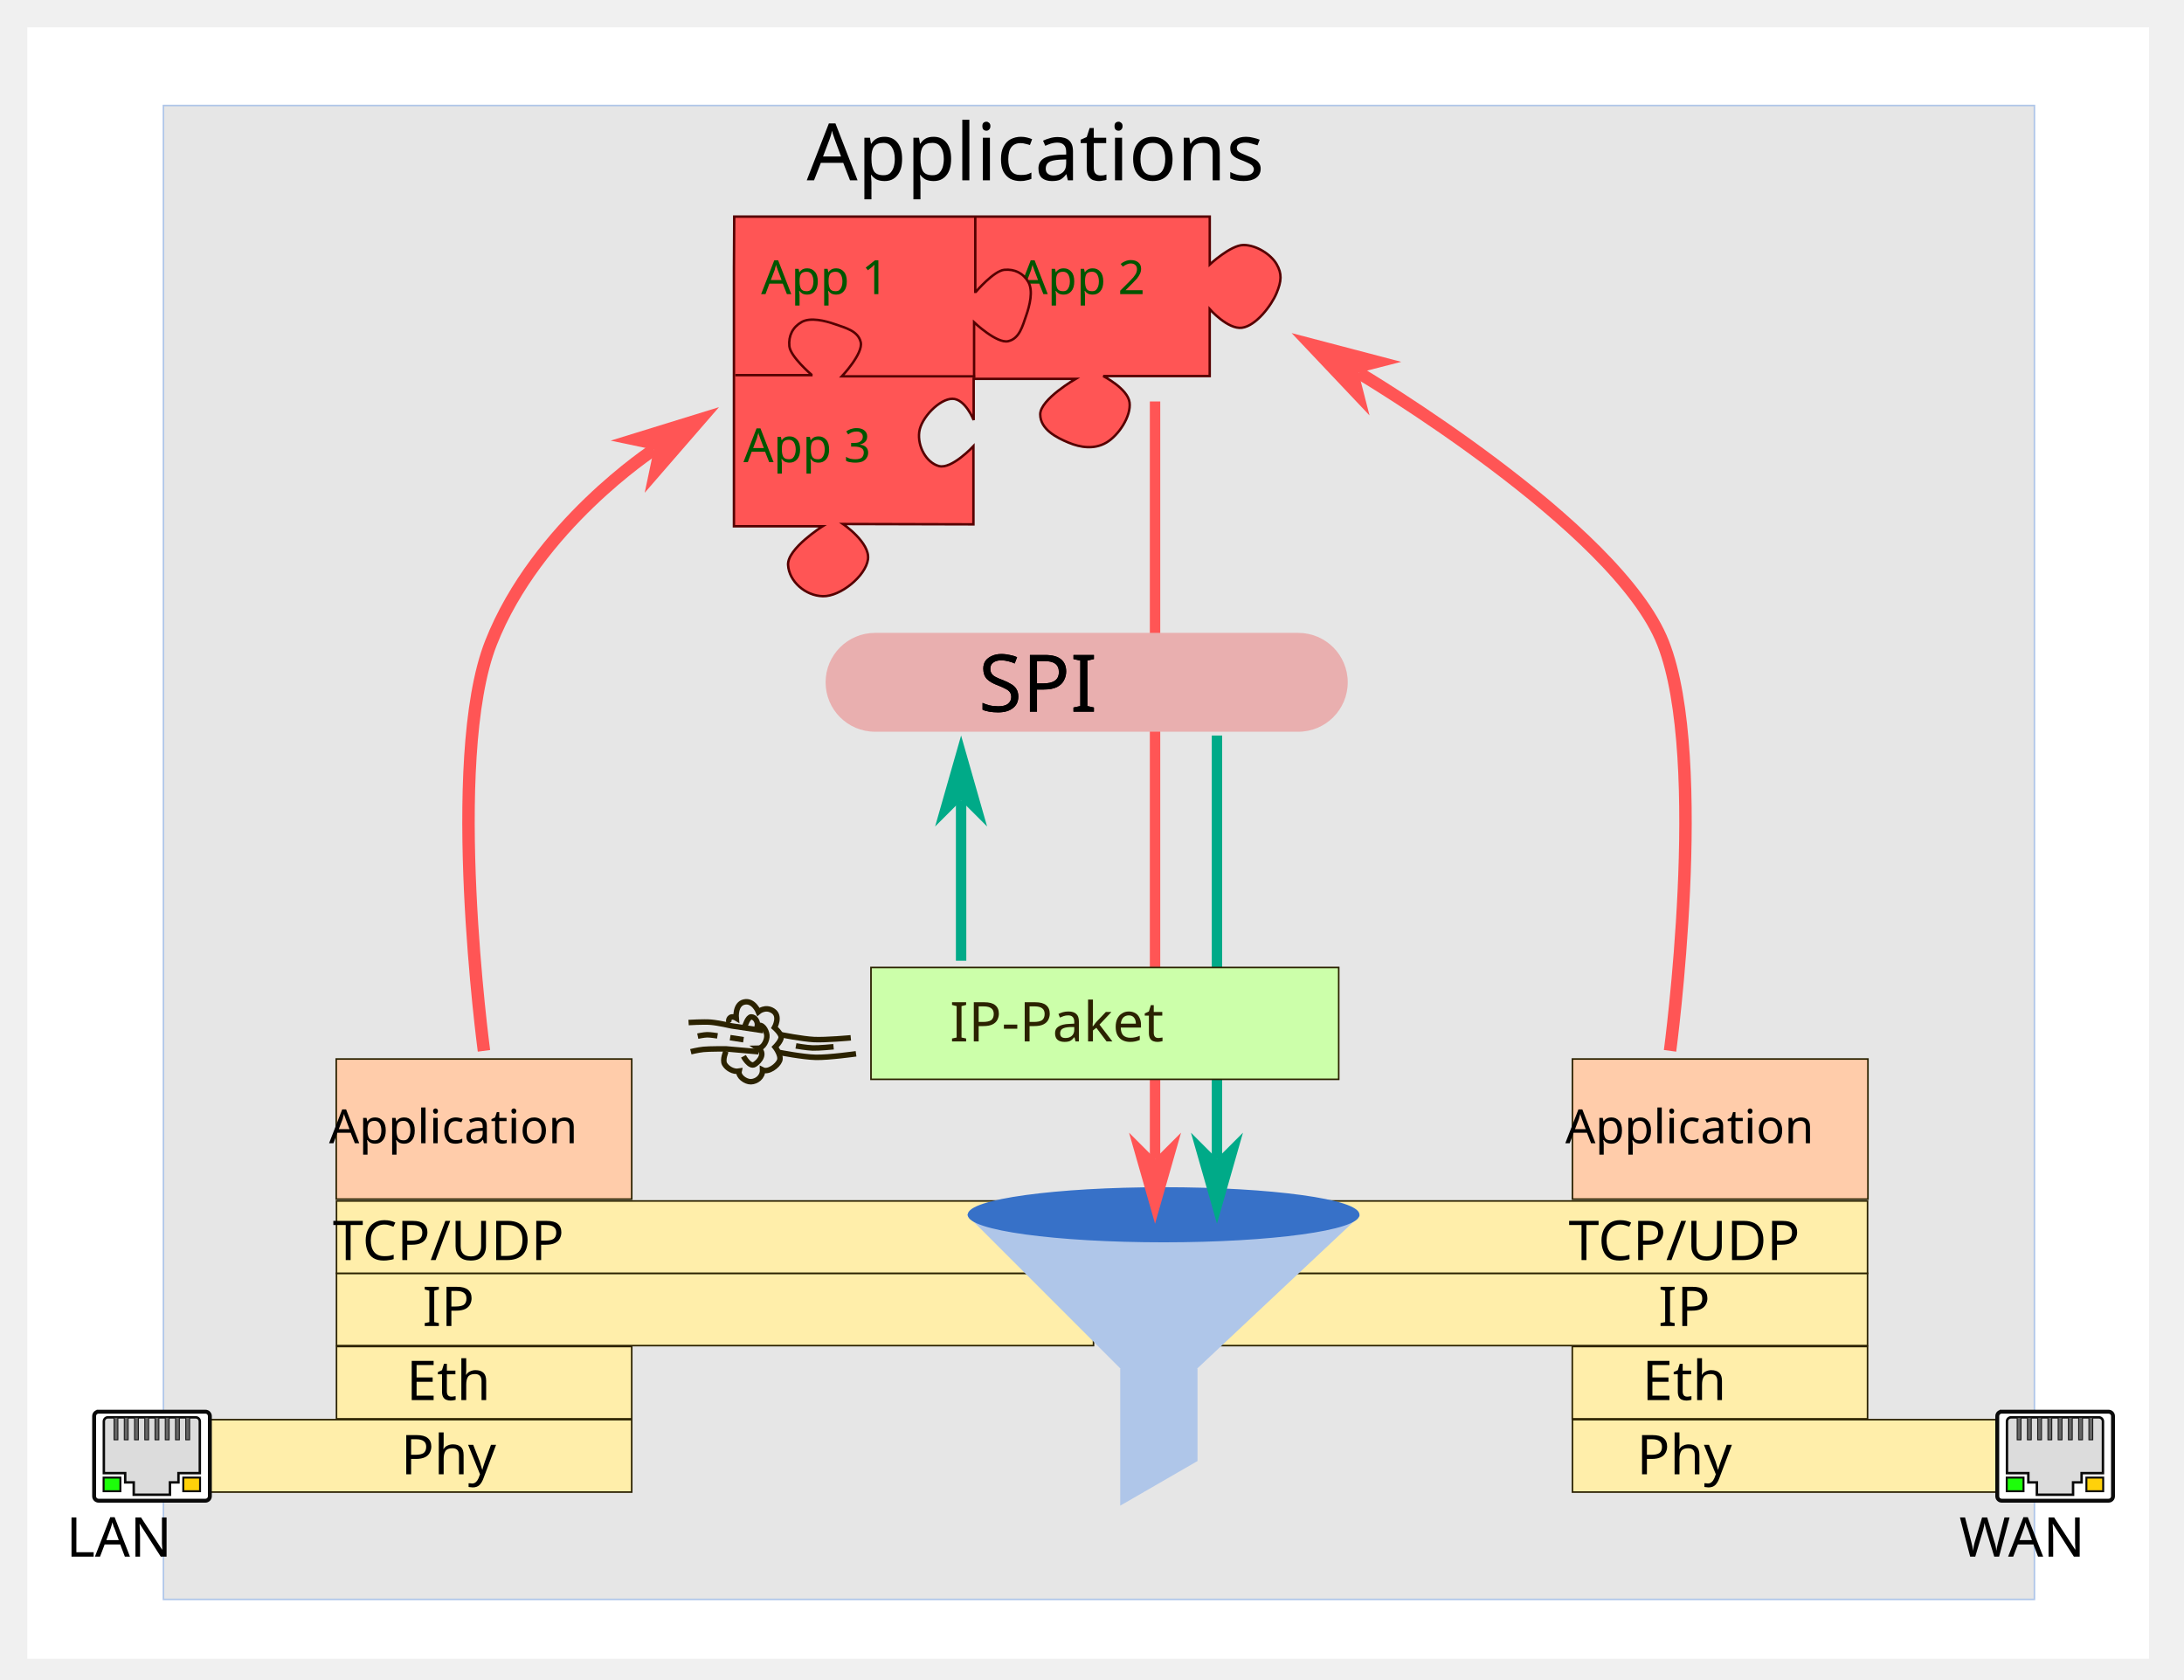
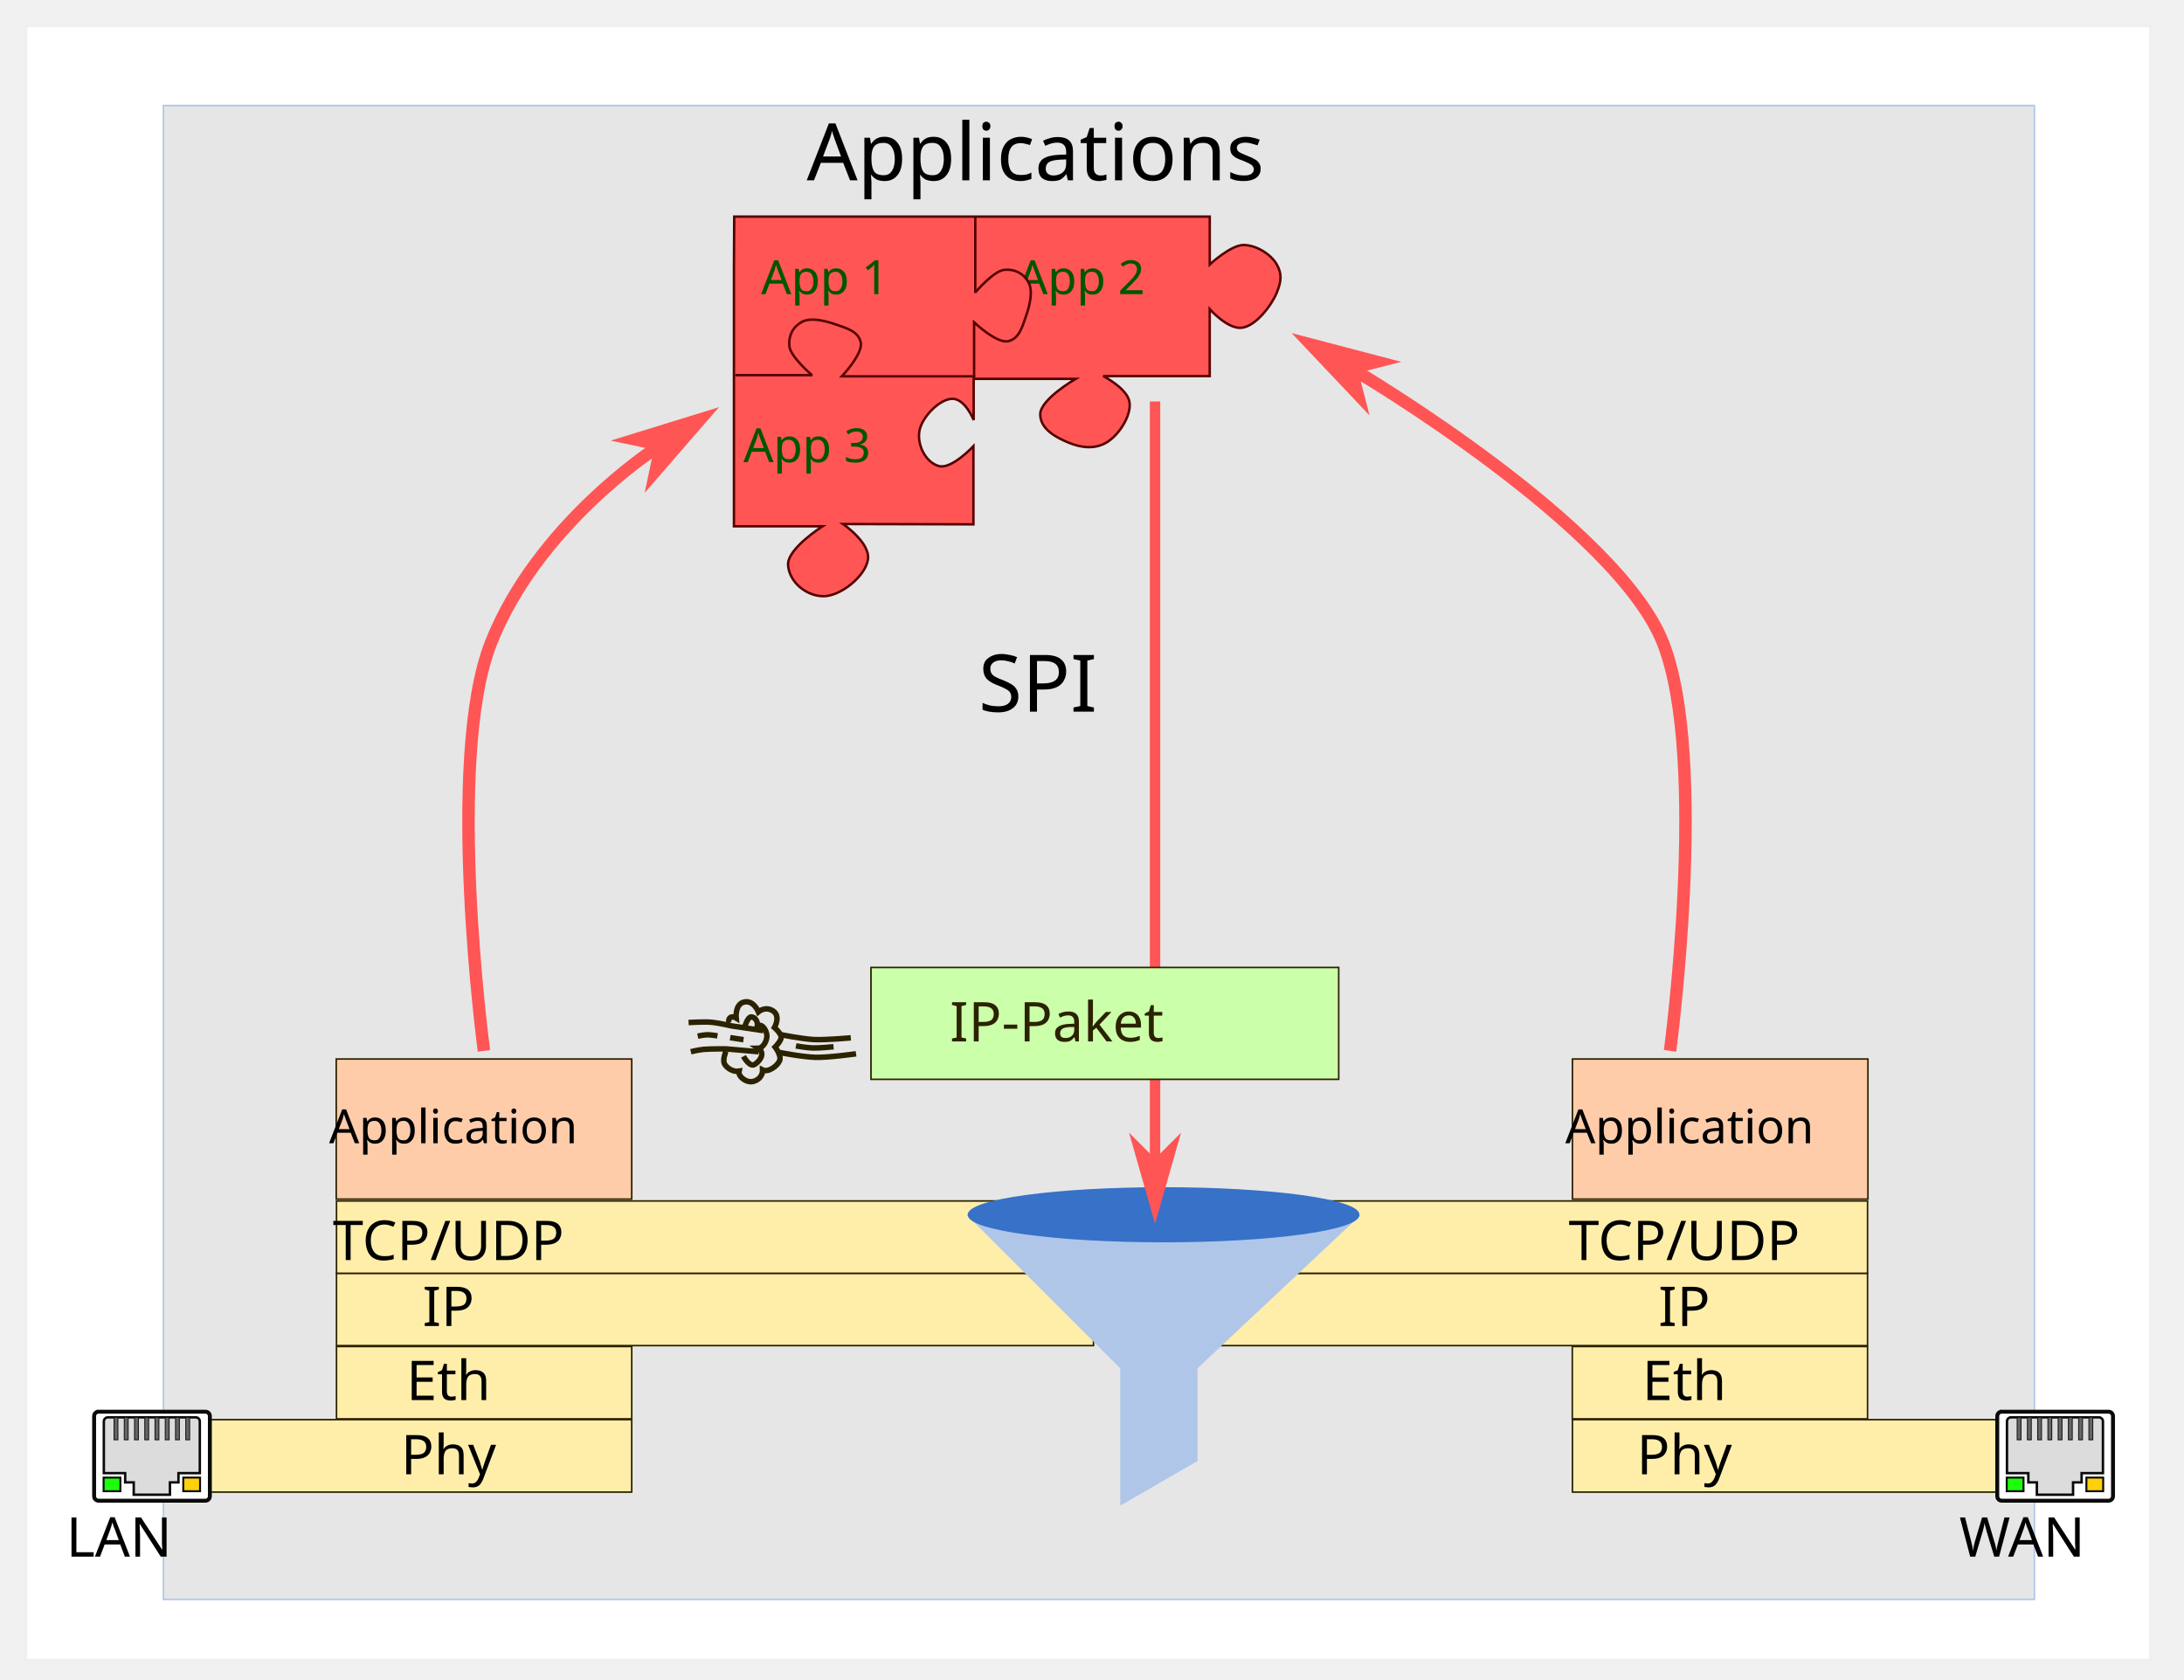
<svg xmlns="http://www.w3.org/2000/svg" width="126.949mm" height="97.609mm" viewBox="0 0 140.277 107.857" version="1.1" id="svg1" xml:space="preserve">
  <defs id="defs1">
    <marker style="overflow:visible" id="marker44" refX="0" refY="0" orient="auto-start-reverse" markerWidth="1" markerHeight="1" viewBox="0 0 1 1" preserveAspectRatio="xMidYMid">
      <path style="fill:context-stroke;fill-rule:evenodd;stroke:none" d="M 0,0 5,-5 -12.5,0 5,5 Z" transform="scale(-0.5)" id="path44" />
    </marker>
    <marker style="overflow:visible" id="DartArrow" refX="0" refY="0" orient="auto-start-reverse" markerWidth="1" markerHeight="1" viewBox="0 0 1 1" preserveAspectRatio="xMidYMid">
      <path style="fill:context-stroke;fill-rule:evenodd;stroke:none" d="M 0,0 5,-5 -12.5,0 5,5 Z" transform="scale(-0.5)" id="path26" />
    </marker>
  </defs>
  <g id="layer1" transform="translate(-36.18407,-41.91378)">
    <rect style="fill:#ffffff;fill-opacity:1;stroke:none;stroke-width:0.645;stroke-dasharray:none;stroke-opacity:1" id="rect41" width="136.277" height="104.781" x="37.938" y="43.668" />
    <rect style="fill:#e6e6e6;fill-opacity:1;stroke:#afc6e9;stroke-width:0.101;stroke-dasharray:none;stroke-opacity:1" id="rect40" width="120.173" height="95.948" x="46.681" y="48.69" />
    <path style="fill:#ff5555;fill-opacity:1;stroke:#550000;stroke-width:0.156;stroke-dasharray:none" d="m 83.324,59.182 v 16.534 h 5.694 c 0,0 -2.275,1.429 -2.217,2.483 0.058,1.054 1.112,1.983 2.237,2.008 1.125,0.026 2.751,-1.295 2.896,-2.372 0.145,-1.077 -1.605,-2.265 -1.605,-2.265 l 8.378,0.021 V 70.57 c 0,0 -1.395,1.497 -2.214,1.278 -0.819,-0.219 -1.386,-1.276 -1.266,-2.192 0.121,-0.916 1.306,-2.129 2.129,-2.129 0.824,0 1.366,1.366 1.366,1.366 v -2.647 h 6.552 c 0,0 -2.277,1.311 -2.277,2.277 0,0.966 1.051,1.502 1.82,1.82 0.77,0.319 1.644,0.451 2.424,0 0.781,-0.451 1.61,-1.697 1.493,-2.585 -0.117,-0.888 -1.689,-1.689 -1.689,-1.689 h 6.838 v -4.301 c 0,0 1.157,1.316 2.071,1.196 0.915,-0.12 1.903,-1.451 2.222,-2.222 0.32,-0.772 0.36,-1.245 0,-1.868 -0.36,-0.623 -1.296,-1.225 -2.121,-1.225 -0.826,-1e-6 -2.169,1.252 -2.169,1.252 V 55.825 H 83.342 Z" id="path28" />
    <rect style="fill:#ffeeaa;fill-opacity:1;stroke:#2b2200;stroke-width:0.101;stroke-dasharray:none;stroke-opacity:1" id="rect7" width="28.183" height="4.653" x="48.576" y="133.093" ry="0" />
    <rect style="fill:#ffeeaa;fill-opacity:1;stroke:#2b2200;stroke-width:0.101;stroke-dasharray:none;stroke-opacity:1" id="rect6" width="18.963" height="4.645" x="57.797" y="128.397" ry="0" />
    <rect style="fill:#ffeeaa;fill-opacity:1;stroke:#2b2200;stroke-width:0.101;stroke-dasharray:none;stroke-opacity:1" id="rect5" width="48.622" height="4.645" x="57.797" y="123.693" ry="0" />
    <rect style="fill:#ffeeaa;fill-opacity:1;stroke:#2b2200;stroke-width:0.101;stroke-dasharray:none;stroke-opacity:1" id="rect4" width="44.566" height="4.645" x="57.797" y="119.048" ry="0" />
    <text xml:space="preserve" style="font-weight:bold;font-size:3.528px;font-family:Sans;-inkscape-font-specification:'Sans Bold';text-align:center;text-anchor:middle;fill:#000000;fill-opacity:1;stroke:none;stroke-width:0.901;stroke-opacity:1" x="67.284" y="136.602" id="text1">
      <tspan id="tspan1" style="font-style:normal;font-variant:normal;font-weight:normal;font-stretch:normal;font-size:3.528px;font-family:Sans;-inkscape-font-specification:Sans;fill:#000000;fill-opacity:1;stroke:none;stroke-width:0.901;stroke-opacity:1" x="67.284" y="136.602">Phy</tspan>
    </text>
    <text xml:space="preserve" style="font-weight:bold;font-size:3.528px;font-family:Sans;-inkscape-font-specification:'Sans Bold';text-align:center;text-anchor:middle;fill:#000000;fill-opacity:1;stroke:none;stroke-width:0.901;stroke-opacity:1" x="67.284" y="131.839" id="text2">
      <tspan id="tspan2" style="font-style:normal;font-variant:normal;font-weight:normal;font-stretch:normal;font-size:3.528px;font-family:Sans;-inkscape-font-specification:Sans;fill:#000000;fill-opacity:1;stroke:none;stroke-width:0.901;stroke-opacity:1" x="67.284" y="131.839">Eth</tspan>
    </text>
    <text xml:space="preserve" style="font-weight:bold;font-size:3.528px;font-family:Sans;-inkscape-font-specification:'Sans Bold';text-align:center;text-anchor:middle;fill:#000000;fill-opacity:1;stroke:none;stroke-width:0.901;stroke-opacity:1" x="67.284" y="127.077" id="text3">
      <tspan id="tspan3" style="font-style:normal;font-variant:normal;font-weight:normal;font-stretch:normal;font-size:3.528px;font-family:Sans;-inkscape-font-specification:Sans;fill:#000000;fill-opacity:1;stroke:none;stroke-width:0.901;stroke-opacity:1" x="67.284" y="127.077">IP</tspan>
    </text>
    <text xml:space="preserve" style="font-weight:bold;font-size:3.528px;font-family:Sans;-inkscape-font-specification:'Sans Bold';text-align:center;text-anchor:middle;fill:#000000;fill-opacity:1;stroke:none;stroke-width:0.901;stroke-opacity:1" x="67.284" y="122.844" id="text4">
      <tspan id="tspan4" style="font-style:normal;font-variant:normal;font-weight:normal;font-stretch:normal;font-size:3.528px;font-family:Sans;-inkscape-font-specification:Sans;fill:#000000;fill-opacity:1;stroke:none;stroke-width:0.901;stroke-opacity:1" x="67.284" y="122.844">TCP/UDP</tspan>
    </text>
    <g transform="matrix(0.06306659,0,0,0.06306659,38.45209,128.1726)" stroke-linecap="square" id="g12">
      <path d="m 64.41,69.931 h 108.85 a 4.514,4.514 0 0 1 4.514,4.514 v 81.597 a 4.514,4.514 0 0 1 -4.514,4.514 H 64.41 a 4.514,4.514 0 0 1 -4.514,-4.514 V 74.445 A 4.514,4.514 0 0 1 64.41,69.931" fill="#ffffff" stroke="#0a0a0a" stroke-width="4" id="path1" />
      <path d="m 73.958,75.66 h 89.41 c 2.308,0 4.167,1.858 4.167,4.167 l 2.8e-4,52.653 h -21.742 v 9.414 h -8.694 l 4e-5,12.586 h -36.871 l -4e-5,-12.586 h -8.694 v -9.414 h -21.742 l -3.4e-4,-52.653 c -1.1e-5,-2.308 1.858,-4.167 4.167,-4.167 z" fill="#dcdcdc" stroke="#0a0a0a" stroke-width="2.5" id="path2" />
      <g transform="translate(-0.36789)" fill="#666666" stroke="#191919" id="g10">
        <path d="m 80.556,75.747 h 3.906 V 98.533 H 80.556 Z" id="path3" />
        <path d="m 153.6,75.747 h 3.906 V 98.533 H 153.6 Z" id="path4" />
        <path d="m 132.73,75.747 h 3.906 V 98.533 H 132.73 Z" id="path5" />
        <path d="m 122.3,75.747 h 3.906 V 98.533 H 122.3 Z" id="path6" />
        <path d="m 111.86,75.747 h 3.906 V 98.533 H 111.86 Z" id="path7" />
        <path d="m 101.43,75.747 h 3.906 V 98.533 H 101.43 Z" id="path8" />
        <path d="m 90.991,75.747 h 3.906 V 98.533 H 90.991 Z" id="path9" />
        <path d="m 143.17,75.747 h 3.906 V 98.533 H 143.17 Z" id="path10" />
      </g>
      <path d="m 69.542,137.03 h 17.101 v 13.889 H 69.542 Z" fill="#1dfe0a" stroke="#0a0a0a" stroke-width="2" id="path11" />
      <path d="m 150.68,137.03 h 17.101 v 13.889 H 150.68 Z" fill="#ffd10a" stroke="#0a0a0a" stroke-width="2" id="path12" />
    </g>
    <rect style="fill:#ffeeaa;fill-opacity:1;stroke:#2b2200;stroke-width:0.101;stroke-dasharray:none;stroke-opacity:1" id="rect8" width="28.183" height="4.653" x="137.182" y="133.093" ry="0" />
    <rect style="fill:#ffeeaa;fill-opacity:1;stroke:#2b2200;stroke-width:0.101;stroke-dasharray:none;stroke-opacity:1" id="rect9" width="18.963" height="4.645" x="137.172" y="128.397" ry="0" />
    <rect style="fill:#ffeeaa;fill-opacity:1;stroke:#2b2200;stroke-width:0.101;stroke-dasharray:none;stroke-opacity:1" id="rect10" width="42.871" height="4.645" x="113.264" y="123.693" ry="0" />
    <rect style="fill:#ffeeaa;fill-opacity:1;stroke:#2b2200;stroke-width:0.101;stroke-dasharray:none;stroke-opacity:1" id="rect11" width="38.676" height="4.645" x="117.459" y="119.048" ry="0" />
    <text xml:space="preserve" style="font-weight:bold;font-size:3.528px;font-family:Sans;-inkscape-font-specification:'Sans Bold';text-align:center;text-anchor:middle;fill:#000000;fill-opacity:1;stroke:none;stroke-width:0.901;stroke-opacity:1" x="146.659" y="136.602" id="text11">
      <tspan id="tspan11" style="font-style:normal;font-variant:normal;font-weight:normal;font-stretch:normal;font-size:3.528px;font-family:Sans;-inkscape-font-specification:Sans;fill:#000000;fill-opacity:1;stroke:none;stroke-width:0.901;stroke-opacity:1" x="146.659" y="136.602">Phy</tspan>
    </text>
    <text xml:space="preserve" style="font-weight:bold;font-size:3.528px;font-family:Sans;-inkscape-font-specification:'Sans Bold';text-align:center;text-anchor:middle;fill:#000000;fill-opacity:1;stroke:none;stroke-width:0.901;stroke-opacity:1" x="146.659" y="131.839" id="text12">
      <tspan id="tspan12" style="font-style:normal;font-variant:normal;font-weight:normal;font-stretch:normal;font-size:3.528px;font-family:Sans;-inkscape-font-specification:Sans;fill:#000000;fill-opacity:1;stroke:none;stroke-width:0.901;stroke-opacity:1" x="146.659" y="131.839">Eth</tspan>
    </text>
    <text xml:space="preserve" style="font-weight:bold;font-size:3.528px;font-family:Sans;-inkscape-font-specification:'Sans Bold';text-align:center;text-anchor:middle;fill:#000000;fill-opacity:1;stroke:none;stroke-width:0.901;stroke-opacity:1" x="146.659" y="127.077" id="text13">
      <tspan id="tspan13" style="font-style:normal;font-variant:normal;font-weight:normal;font-stretch:normal;font-size:3.528px;font-family:Sans;-inkscape-font-specification:Sans;fill:#000000;fill-opacity:1;stroke:none;stroke-width:0.901;stroke-opacity:1" x="146.659" y="127.077">IP</tspan>
    </text>
    <text xml:space="preserve" style="font-weight:bold;font-size:3.528px;font-family:Sans;-inkscape-font-specification:'Sans Bold';text-align:center;text-anchor:middle;fill:#000000;fill-opacity:1;stroke:none;stroke-width:0.901;stroke-opacity:1" x="146.659" y="122.844" id="text14">
      <tspan id="tspan14" style="font-style:normal;font-variant:normal;font-weight:normal;font-stretch:normal;font-size:3.528px;font-family:Sans;-inkscape-font-specification:Sans;fill:#000000;fill-opacity:1;stroke:none;stroke-width:0.901;stroke-opacity:1" x="146.659" y="122.844">TCP/UDP</tspan>
    </text>
    <g transform="matrix(0.06306659,0,0,0.06306659,160.6896,128.1726)" stroke-linecap="square" id="g25">
      <path d="m 64.41,69.931 h 108.85 a 4.514,4.514 0 0 1 4.514,4.514 v 81.597 a 4.514,4.514 0 0 1 -4.514,4.514 H 64.41 a 4.514,4.514 0 0 1 -4.514,-4.514 V 74.445 A 4.514,4.514 0 0 1 64.41,69.931" fill="#ffffff" stroke="#0a0a0a" stroke-width="4" id="path14" />
      <path d="m 73.958,75.66 h 89.41 c 2.308,0 4.167,1.858 4.167,4.167 l 2.8e-4,52.653 h -21.742 v 9.414 h -8.694 l 4e-5,12.586 h -36.871 l -4e-5,-12.586 h -8.694 v -9.414 h -21.742 l -3.4e-4,-52.653 c -1.1e-5,-2.308 1.858,-4.167 4.167,-4.167 z" fill="#dcdcdc" stroke="#0a0a0a" stroke-width="2.5" id="path15" />
      <g transform="translate(-0.36789)" fill="#666666" stroke="#191919" id="g23">
        <path d="m 80.556,75.747 h 3.906 V 98.533 H 80.556 Z" id="path16" />
        <path d="m 153.6,75.747 h 3.906 V 98.533 H 153.6 Z" id="path17" />
        <path d="m 132.73,75.747 h 3.906 V 98.533 H 132.73 Z" id="path18" />
        <path d="m 122.3,75.747 h 3.906 V 98.533 H 122.3 Z" id="path19" />
        <path d="m 111.86,75.747 h 3.906 V 98.533 H 111.86 Z" id="path20" />
        <path d="m 101.43,75.747 h 3.906 V 98.533 H 101.43 Z" id="path21" />
        <path d="m 90.991,75.747 h 3.906 V 98.533 H 90.991 Z" id="path22" />
        <path d="m 143.17,75.747 h 3.906 V 98.533 H 143.17 Z" id="path23" />
      </g>
      <path d="m 69.542,137.03 h 17.101 v 13.889 H 69.542 Z" fill="#1dfe0a" stroke="#0a0a0a" stroke-width="2" id="path24" />
      <path d="m 150.68,137.03 h 17.101 v 13.889 H 150.68 Z" fill="#ffd10a" stroke="#0a0a0a" stroke-width="2" id="path25" />
    </g>
    <text xml:space="preserve" style="font-weight:bold;font-size:3.528px;font-family:Sans;-inkscape-font-specification:'Sans Bold';text-align:center;text-anchor:middle;fill:#000000;fill-opacity:1;stroke:none;stroke-width:0.901;stroke-opacity:1" x="46.118" y="141.894" id="text25">
      <tspan id="tspan25" style="font-style:normal;font-variant:normal;font-weight:normal;font-stretch:normal;font-size:3.528px;font-family:Sans;-inkscape-font-specification:Sans;fill:#000000;fill-opacity:1;stroke:none;stroke-width:0.901;stroke-opacity:1" x="46.118" y="141.894">LAN</tspan>
    </text>
    <text xml:space="preserve" style="font-weight:bold;font-size:3.528px;font-family:Sans;-inkscape-font-specification:'Sans Bold';text-align:center;text-anchor:middle;fill:#000000;fill-opacity:1;stroke:none;stroke-width:0.901;stroke-opacity:1" x="168.355" y="141.894" id="text26">
      <tspan id="tspan26" style="font-style:normal;font-variant:normal;font-weight:normal;font-stretch:normal;font-size:3.528px;font-family:Sans;-inkscape-font-specification:Sans;fill:#000000;fill-opacity:1;stroke:none;stroke-width:0.901;stroke-opacity:1" x="168.355" y="141.894">WAN</tspan>
    </text>
    <g id="g40" transform="translate(-23.04602,5.359775)">
      <path style="fill:#afc6e9;fill-opacity:1;stroke:#afc6e9;stroke-width:0.101;stroke-dasharray:none;stroke-opacity:1" d="m 121.367,114.554 9.903,9.903 h 4.777 l 10.498,-9.856" id="path39" />
      <path style="fill:#3771c8;fill-opacity:1;stroke:#3771c8;stroke-width:0.101;stroke-dasharray:none;stroke-opacity:1" id="path38" d="m 146.5,114.574 a 12.533,1.72 0 0 1 -12.531,1.72 12.533,1.72 0 0 1 -12.535,-1.719 12.533,1.72 0 0 1 12.527,-1.72 12.533,1.72 0 0 1 12.539,1.719" />
      <path style="fill:#afc6e9;fill-opacity:1;stroke:#afc6e9;stroke-width:0.101;stroke-dasharray:none;stroke-opacity:1" d="m 131.232,124.507 v 8.663 l 4.864,-2.808 v -5.856 z" id="path40" />
    </g>
-     <path style="fill:#00aa88;stroke:#00aa88;stroke-width:0.668;stroke-opacity:1;marker-end:url(#DartArrow)" d="M 114.349,89.155 V 116.333" id="path27" />
    <path style="fill:#00aa88;stroke:#ff5555;stroke-width:0.668;stroke-opacity:1;marker-end:url(#DartArrow)" d="M 110.372,67.699 V 116.333" id="path46" />
    <g id="g41" transform="translate(51.96095,41.27713)">
      <rect style="fill:#ccffaa;fill-opacity:1;stroke:#2b2200;stroke-width:0.101;stroke-dasharray:none;stroke-opacity:1" id="rect26" width="30.042" height="7.185" x="40.166" y="62.774" />
      <text xml:space="preserve" style="font-style:normal;font-variant:normal;font-weight:normal;font-stretch:normal;font-size:3.528px;font-family:Sans;-inkscape-font-specification:Sans;text-align:center;text-anchor:middle;fill:#2b2200;fill-opacity:1;stroke:none;stroke-width:0.101;stroke-dasharray:none;stroke-opacity:1" x="55.305" y="67.523" id="text27">
        <tspan id="tspan27" style="fill:#2b2200;stroke:none;stroke-width:0.101" x="55.305" y="67.523">IP-Paket</tspan>
      </text>
    </g>
    <g id="g37" transform="matrix(0.03732309,0.2953046,-0.2953046,0.03732309,108.2143,79.03031)" style="stroke-width:1.184;stroke-dasharray:none">
      <path style="fill:none;stroke:#2b2200;stroke-width:1.184;stroke-dasharray:none" d="m 87.23,88.924 -1.872,6.654 c 0,0 -1.037,2.837 -1.355,4.364 -0.319,1.527 -0.528,4.76 -0.528,4.76" id="path29" />
      <path style="fill:none;stroke:#2b2200;stroke-width:1.184;stroke-dasharray:none" d="m 91.617,90.513 -1.492,6.897 c 0,0 -0.469,3.549 -0.498,4.821 -0.029,1.271 0.159,2.778 0.159,2.778" id="path30" />
      <g id="g32" transform="translate(-18.91775,47.57082)" style="stroke-width:1.184;stroke-dasharray:none">
        <path style="fill:none;stroke:#2b2200;stroke-width:1.184;stroke-dasharray:none" d="m 104.659,45.148 c 0,0 -1.874,-0.834 -1.779,-1.585 0.096,-0.751 1.103,-1.352 2.126,-1.065 -0.532,-1.095 1.125,-1.811 2.196,-1.786 1.071,0.025 2.701,1.092 2.578,2.2 1.252,-1.456 2.803,-0.006 3.361,1.193 0.558,1.199 -2.032,2.194 -2.032,2.194" id="path31" />
        <path style="fill:none;stroke:#2b2200;stroke-width:1.184;stroke-dasharray:none" d="m 103.628,48.382 c 0,0 -0.559,0.342 -1.078,-0.175 -0.519,-0.517 0.172,-1.386 0.172,-1.386 0,0 -3.046,-0.08 -3.22,-2.164 -0.175,-2.084 2.478,-2.762 2.478,-2.762 0,0 -1.099,-1.654 0.225,-3.178 1.324,-1.524 3.586,0.158 3.586,0.158 0,0 1.39,-1.249 2.224,-1.172 0.834,0.077 1.967,1.559 1.967,1.559 0,0 1.972,-1.173 3.034,-0.587 1.061,0.586 2.291,2.746 1.517,3.9 1.583,0.153 2.324,1.633 2.219,2.796 -0.105,1.162 -1.489,2.657 -2.581,2.263 0.056,1.285 -0.963,2.533 -1.934,2.915 -0.971,0.382 -2.684,-0.646 -2.684,-0.646" id="path32" />
      </g>
      <path style="fill:none;stroke:#2b2200;stroke-width:1.184;stroke-dasharray:none" d="m 88.634,93.41 -0.8,2.801" id="path33" />
      <path style="fill:none;stroke:#2b2200;stroke-width:1.184;stroke-dasharray:none" d="m 87.108,98.876 c 0,0 -0.438,1.476 -0.514,2.187 -0.076,0.711 0.038,2.04 0.038,2.04" id="path34" />
      <path style="fill:none;stroke:#2b2200;stroke-width:1.184;stroke-dasharray:none" d="m 88.572,85.273 c 0,0 1.499,-4.48 1.939,-6.97 0.44,-2.49 0.624,-7.915 0.624,-7.915" id="path35" />
      <path style="fill:none;stroke:#2b2200;stroke-width:1.184;stroke-dasharray:none" d="m 92.337,86.065 c 0,0 1.619,-4.911 2.03,-7.653 0.411,-2.743 0.331,-8.716 0.331,-8.716" id="path36" />
      <path style="fill:none;stroke:#2b2200;stroke-width:1.184;stroke-dasharray:none" d="m 91.381,82.348 c 0,0 0.687,-2.203 0.9,-3.544 0.213,-1.341 0.297,-4.482 0.297,-4.482" id="path37" />
    </g>
-     <rect style="fill:#e9afaf;stroke-width:0.668" id="rect12" width="33.536" height="6.348" x="89.212" y="82.562" ry="3.174" />
    <text xml:space="preserve" style="font-size:5.113px;font-family:Sans;-inkscape-font-specification:Sans;text-align:center;text-anchor:middle;fill:#ffffff;stroke-width:0.668" x="106.169" y="87.624" id="text5">
      <tspan style="fill:#000000;stroke-width:0.668" x="106.169" y="87.624" id="tspan7">SPI</tspan>
    </text>
-     <path style="fill:#00aa88;fill-opacity:1;stroke:#00aa88;stroke-width:0.668;stroke-opacity:1;marker-end:url(#DartArrow)" d="M 97.915,103.618 V 93.328" id="path13" />
    <rect style="fill:#ffccaa;fill-opacity:1;stroke:#2b2200;stroke-width:0.101;stroke-dasharray:none;stroke-opacity:1" id="rect13" width="18.98" height="8.999" x="57.78" y="109.931" ry="0" />
    <text xml:space="preserve" style="font-weight:bold;font-size:3.03px;font-family:Sans;-inkscape-font-specification:'Sans Bold';text-align:center;text-anchor:middle;fill:#000000;fill-opacity:1;stroke:none;stroke-width:0.901;stroke-opacity:1" x="67.274" y="115.34" id="text8">
      <tspan id="tspan8" style="font-style:normal;font-variant:normal;font-weight:normal;font-stretch:normal;font-size:3.03px;font-family:Sans;-inkscape-font-specification:Sans;fill:#000000;fill-opacity:1;stroke:none;stroke-width:0.901;stroke-opacity:1" x="67.274" y="115.34">Application</tspan>
    </text>
    <rect style="fill:#ffccaa;fill-opacity:1;stroke:#2b2200;stroke-width:0.101;stroke-dasharray:none;stroke-opacity:1" id="rect14" width="18.98" height="8.999" x="137.181" y="109.931" ry="0" />
    <text xml:space="preserve" style="font-weight:bold;font-size:3.03px;font-family:Sans;-inkscape-font-specification:'Sans Bold';text-align:center;text-anchor:middle;fill:#000000;fill-opacity:1;stroke:none;stroke-width:0.901;stroke-opacity:1" x="146.675" y="115.34" id="text15">
      <tspan id="tspan15" style="font-style:normal;font-variant:normal;font-weight:normal;font-stretch:normal;font-size:3.03px;font-family:Sans;-inkscape-font-specification:Sans;fill:#000000;fill-opacity:1;stroke:none;stroke-width:0.901;stroke-opacity:1" x="146.675" y="115.34">Application</tspan>
    </text>
    <text xml:space="preserve" style="font-size:5.113px;font-family:Sans;-inkscape-font-specification:Sans;text-align:center;text-anchor:middle;fill:#ffffff;stroke-width:0.668" x="106.016" y="53.497" id="text16">
      <tspan style="fill:#000000;stroke-width:0.668" x="106.016" y="53.497" id="tspan17">Applications</tspan>
-     </text>
-     <text xml:space="preserve" style="font-size:5.113px;font-family:Sans;-inkscape-font-specification:Sans;text-align:center;text-anchor:middle;fill:#ffffff;stroke-width:0.668" x="106.169" y="87.624" id="text18">
-       <tspan style="fill:#000000;stroke-width:0.668" x="106.169" y="87.624" id="tspan18">SPI</tspan>
    </text>
    <text xml:space="preserve" style="font-weight:bold;font-size:3.03px;font-family:Sans;-inkscape-font-specification:'Sans Bold';text-align:center;text-anchor:middle;fill:#005500;fill-opacity:1;stroke:none;stroke-width:0.901;stroke-opacity:1" x="91.132" y="60.807" id="text19">
      <tspan id="tspan19" style="font-style:normal;font-variant:normal;font-weight:normal;font-stretch:normal;font-size:3.03px;font-family:Sans;-inkscape-font-specification:Sans;fill:#005500;fill-opacity:1;stroke:none;stroke-width:0.901;stroke-opacity:1" x="91.132" y="60.807">App 1</tspan>
    </text>
    <text xml:space="preserve" style="font-weight:bold;font-size:3.03px;font-family:Sans;-inkscape-font-specification:'Sans Bold';text-align:center;text-anchor:middle;fill:#005500;fill-opacity:1;stroke:none;stroke-width:0.901;stroke-opacity:1" x="107.606" y="60.807" id="text20">
      <tspan id="tspan20" style="font-style:normal;font-variant:normal;font-weight:normal;font-stretch:normal;font-size:3.03px;font-family:Sans;-inkscape-font-specification:Sans;fill:#005500;fill-opacity:1;stroke:none;stroke-width:0.901;stroke-opacity:1" x="107.606" y="60.807">App 2</tspan>
    </text>
    <text xml:space="preserve" style="font-weight:bold;font-size:3.03px;font-family:Sans;-inkscape-font-specification:'Sans Bold';text-align:center;text-anchor:middle;fill:#005500;fill-opacity:1;stroke:none;stroke-width:0.901;stroke-opacity:1" x="89.996" y="71.6" id="text21">
      <tspan id="tspan21" style="font-style:normal;font-variant:normal;font-weight:normal;font-stretch:normal;font-size:3.03px;font-family:Sans;-inkscape-font-specification:Sans;fill:#005500;fill-opacity:1;stroke:none;stroke-width:0.901;stroke-opacity:1" x="89.996" y="71.6">App 3</tspan>
    </text>
    <path style="fill:#ff5555;fill-opacity:1;stroke:#550000;stroke-width:0.156;stroke-dasharray:none" d="m 98.749,66.19 v -3.575 c 0,0 1.458,1.381 2.19,1.213 0.732,-0.168 0.922,-0.982 1.153,-1.638 0.231,-0.656 0.464,-1.598 0.141,-2.163 -0.323,-0.565 -0.877,-0.847 -1.548,-0.783 -0.671,0.064 -1.825,1.415 -1.825,1.415 l -0.034,-0.001 v -4.884" id="path41" />
    <path style="fill:#ff5555;fill-opacity:1;stroke:#550000;stroke-width:0.156;stroke-dasharray:none" d="m 98.816,66.084 h -8.561 c 0,0 1.381,-1.458 1.213,-2.19 -0.168,-0.732 -0.982,-0.922 -1.638,-1.153 -0.656,-0.231 -1.598,-0.464 -2.163,-0.141 -0.565,0.323 -0.847,0.877 -0.783,1.548 0.064,0.671 1.415,1.825 1.415,1.825 l -0.001,0.034 h -4.884" id="path42" />
    <path style="fill:none;fill-opacity:1;stroke:#ff5555;stroke-width:0.8;stroke-dasharray:none;stroke-opacity:1;marker-end:url(#marker44)" d="m 67.268,109.405 c 0,0 -2.507,-18.666 0.446,-26.189 2.952,-7.523 10.461,-12.42 10.461,-12.42" id="path43" />
    <path style="fill:none;fill-opacity:1;stroke:#ff5555;stroke-width:0.8;stroke-dasharray:none;stroke-opacity:1;marker-end:url(#marker44)" d="m 143.45,109.405 c 0,0 2.507,-18.666 -0.446,-26.189 -2.952,-7.523 -19.558,-17.361 -19.558,-17.361" id="path45" />
  </g>
</svg>
